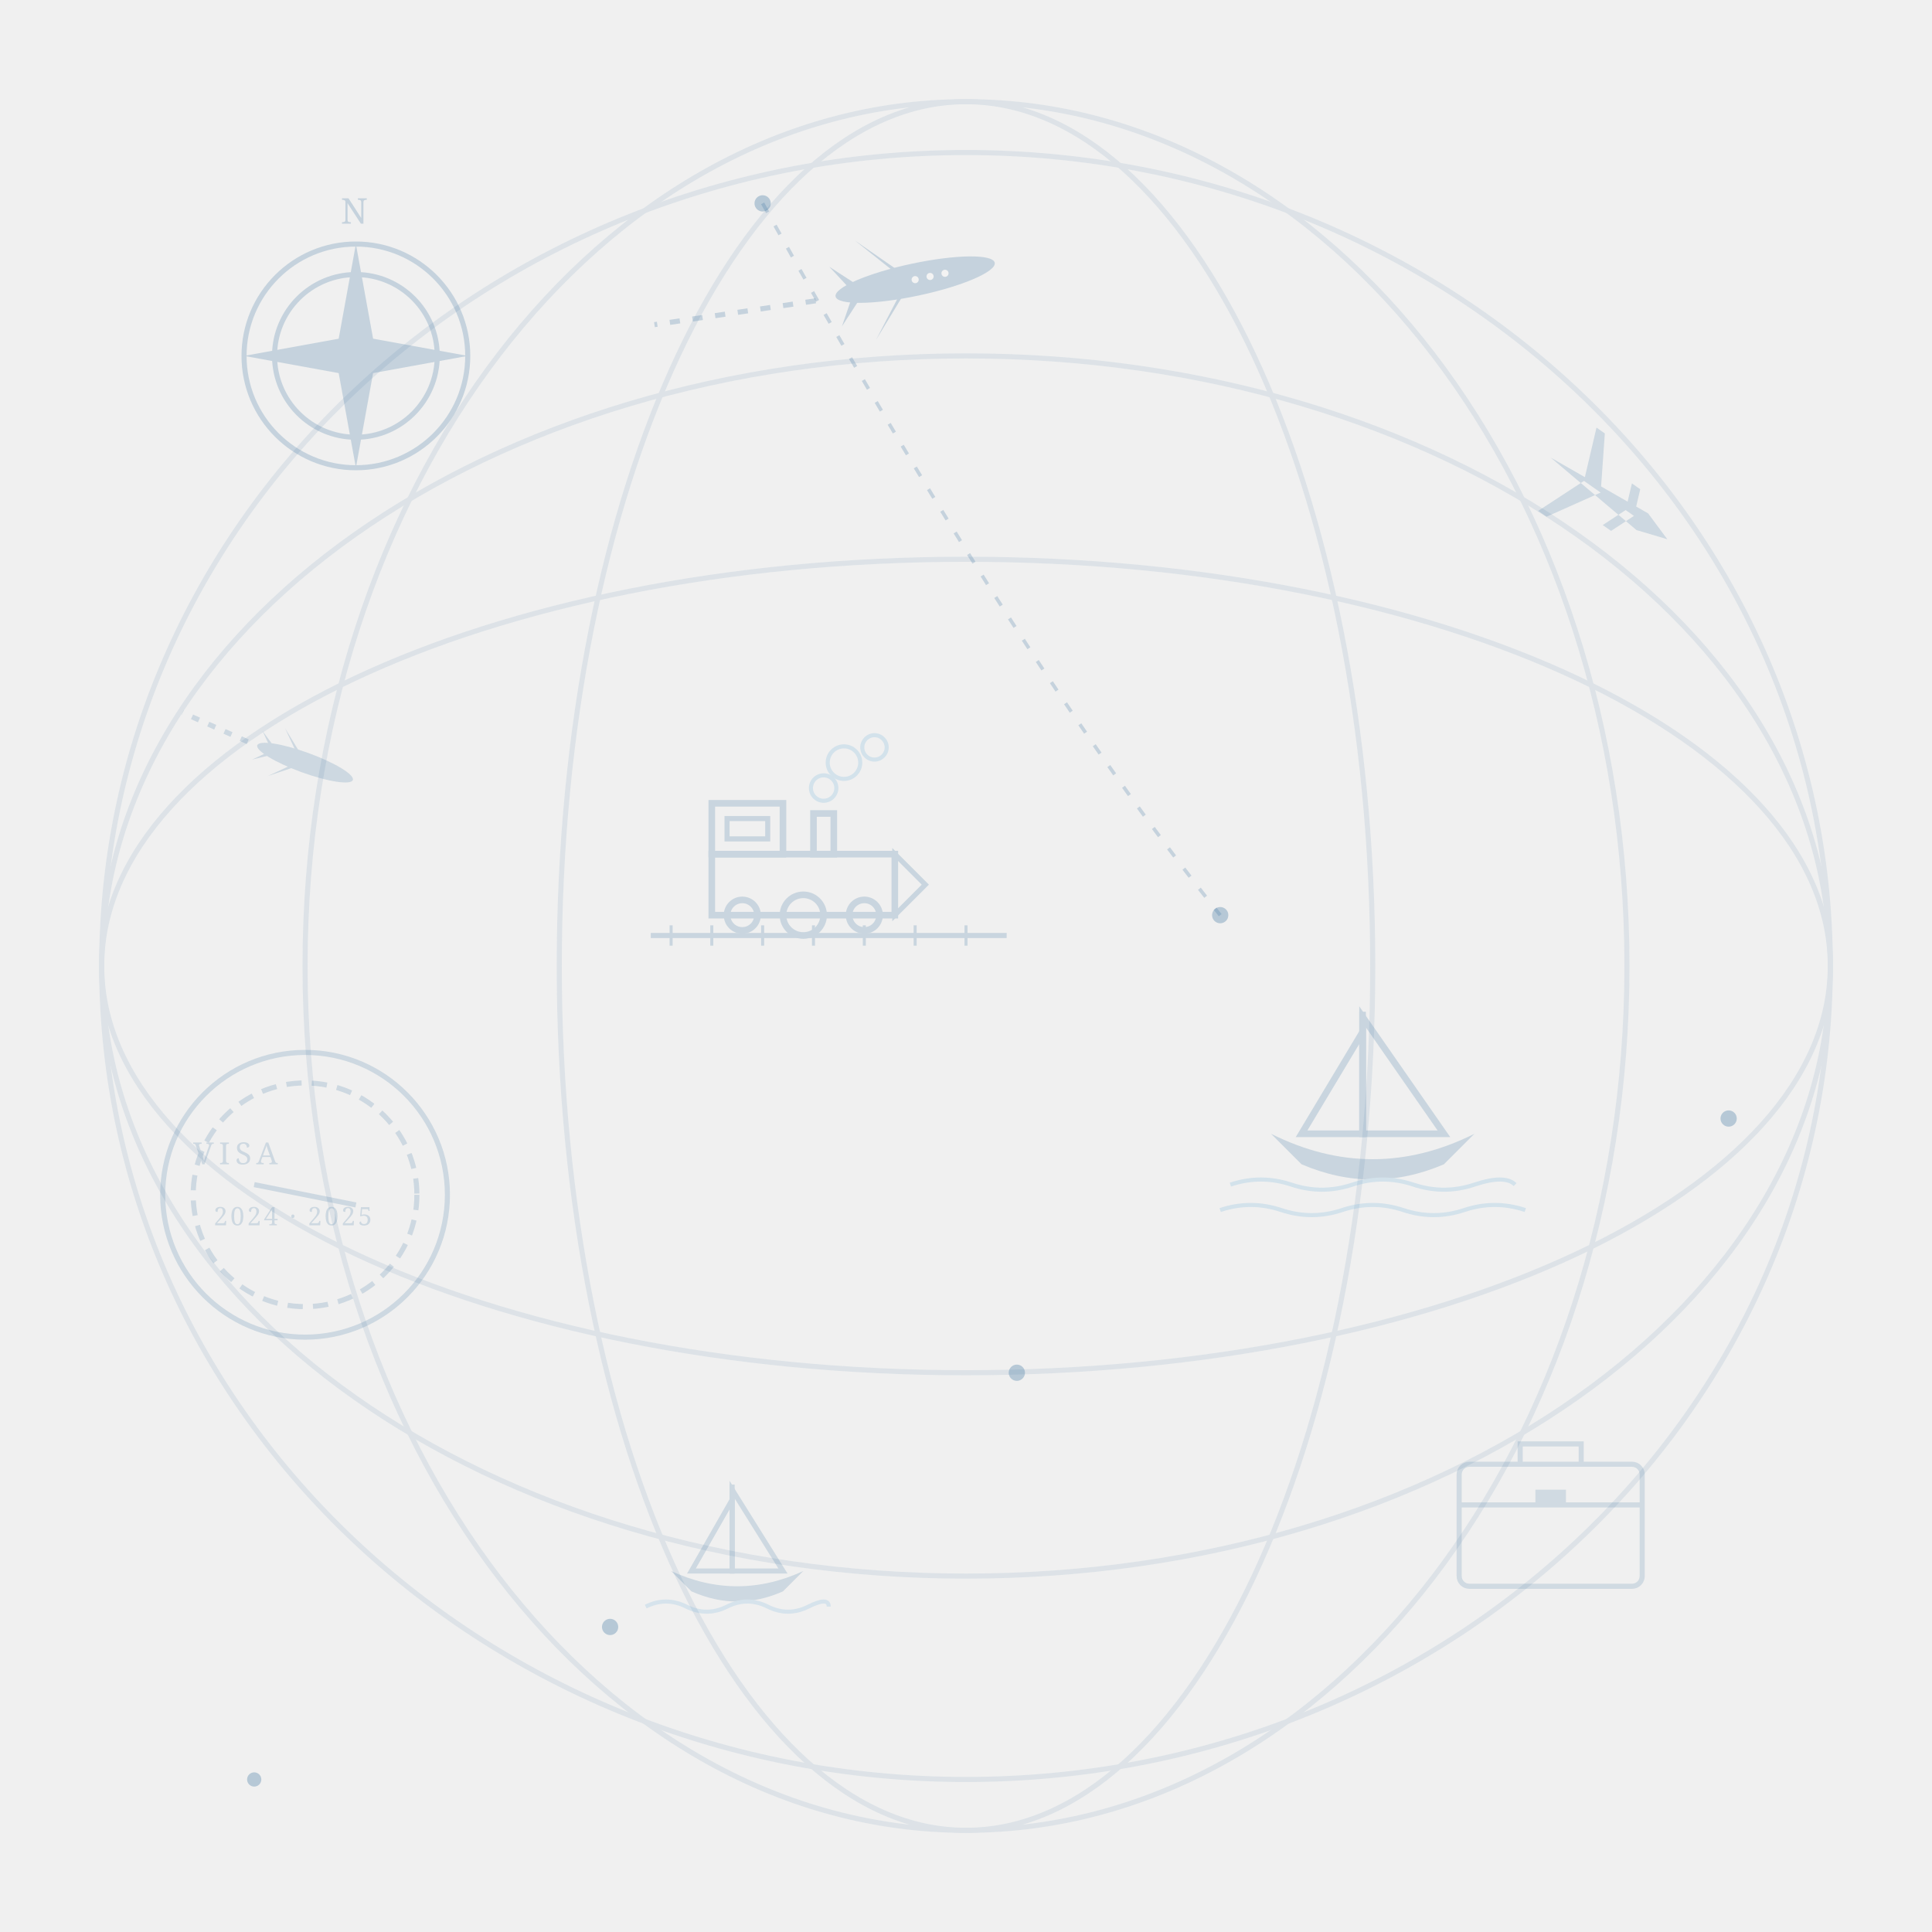
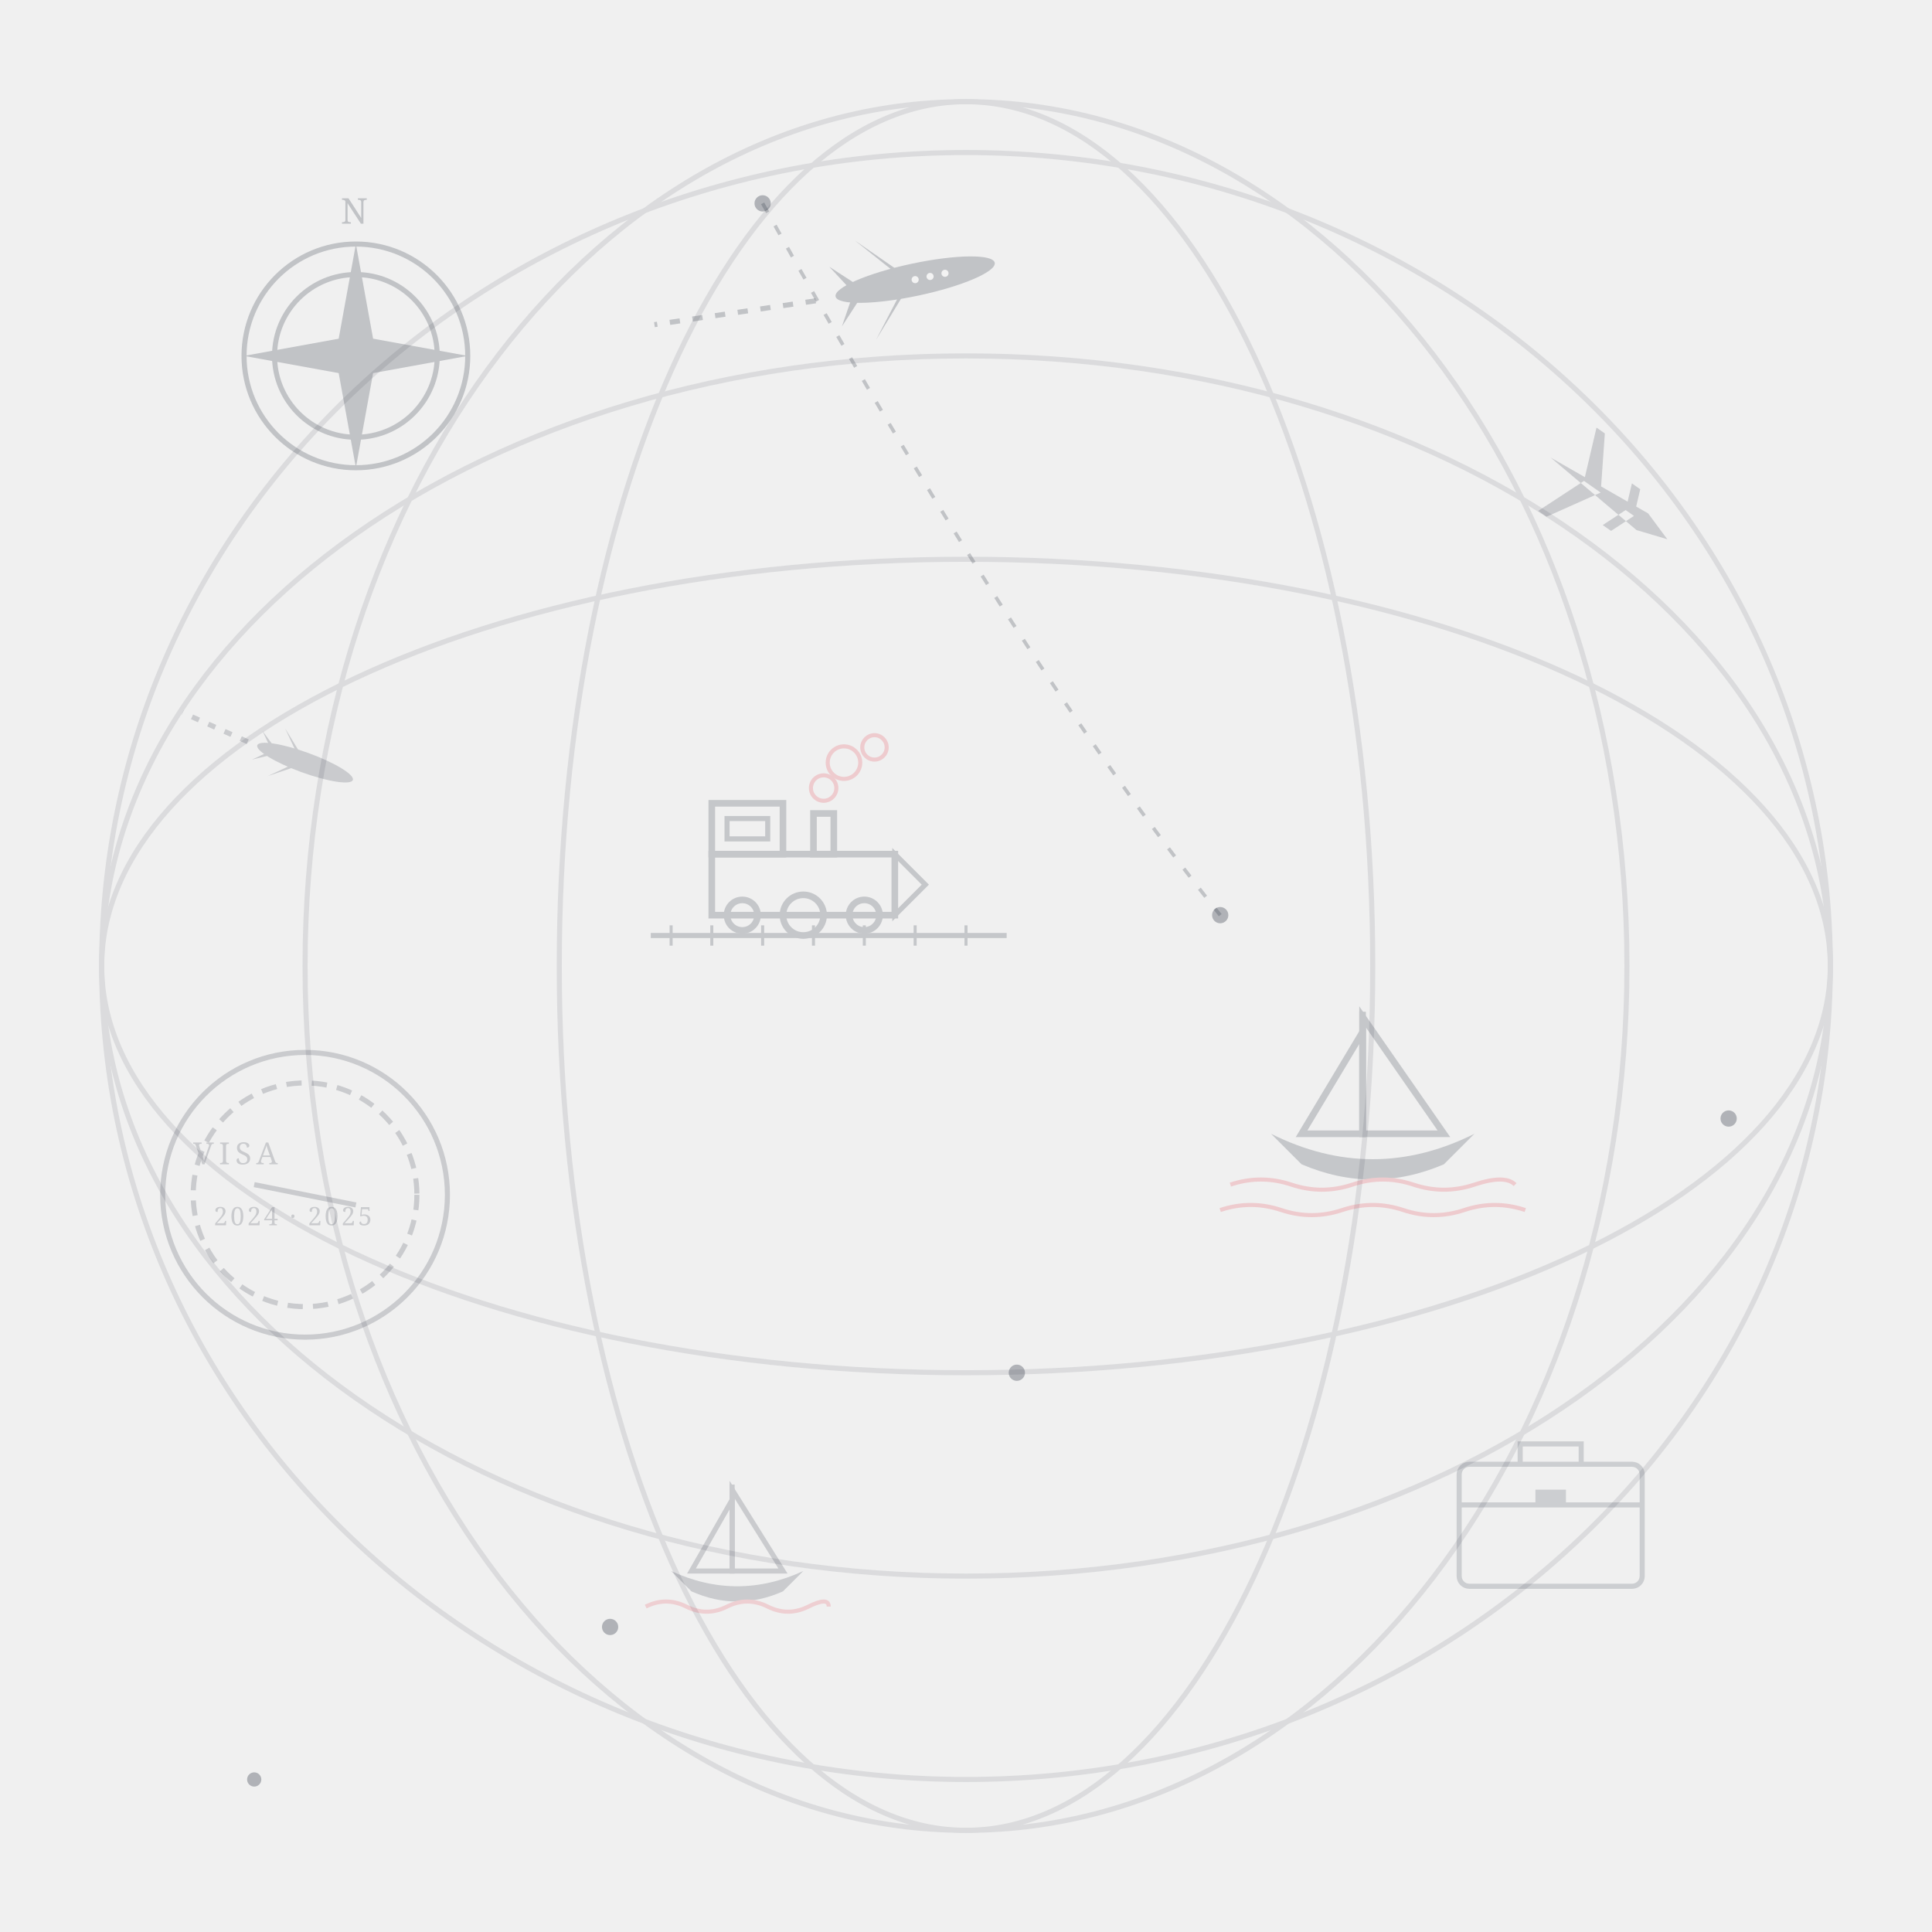
<svg xmlns="http://www.w3.org/2000/svg" width="380" height="380" viewBox="0 0 380 380">
  <defs>
    <style>
-       .line { stroke: #2e6a99; fill: none; stroke-width: 1; }
-       .thick { stroke: #2e6a99; fill: none; stroke-width: 1.3; }
-       .fill { fill: #2e6a99; }
-       .soft { stroke: #5fa8d8; fill: none; stroke-width: 0.8; }
+       .line { stroke: #1a2333; fill: none; stroke-width: 1; }
+       .thick { stroke: #1a2333; fill: none; stroke-width: 1.3; }
+       .fill { fill: #1a2333; }
+       .soft { stroke: #e63946; fill: none; stroke-width: 0.8; }
    </style>
  </defs>
  <g opacity="0.10">
    <ellipse cx="190" cy="190" rx="170" ry="80" class="line" />
    <ellipse cx="190" cy="190" rx="170" ry="120" class="line" />
    <ellipse cx="190" cy="190" rx="170" ry="160" class="line" />
    <ellipse cx="190" cy="190" rx="80" ry="170" class="line" />
    <ellipse cx="190" cy="190" rx="130" ry="170" class="line" />
  </g>
  <g transform="translate(70,70)" opacity="0.22">
    <circle cx="0" cy="0" r="22" class="line" />
    <circle cx="0" cy="0" r="16" class="line" />
    <path d="M 0 -22 L 4 0 L 0 22 L -4 0 Z" class="fill" />
    <path d="M -22 0 L 0 -4 L 22 0 L 0 4 Z" class="fill" />
    <text x="-3" y="-26" font-size="7" font-family="serif" class="fill" stroke="none">N</text>
  </g>
  <g transform="translate(180,55) rotate(-12)" opacity="0.22">
    <ellipse cx="0" cy="0" rx="16" ry="3.2" class="fill" />
    <path d="M -2 -1.5 L -10 -10 L -3 -1.5 Z" class="fill" />
    <path d="M -2 1.5 L -10 10 L -3 1.5 Z" class="fill" />
    <path d="M -13 -1 L -16 -6 L -11 -1 Z" class="fill" />
    <path d="M -13 1 L -16 6 L -11 1 Z" class="fill" />
    <circle cx="6" cy="0" r="0.7" fill="#fff" />
    <circle cx="3" cy="0" r="0.7" fill="#fff" />
    <circle cx="0" cy="0" r="0.7" fill="#fff" />
    <path d="M -20 0 L -52 -2" class="line" stroke-dasharray="2 2.5" stroke-width="1" />
  </g>
  <g transform="translate(305,90) rotate(35)" opacity="0.18">
    <path d="M 0 0 L 22 -2 L 28 0 L 22 2 L 0 0 Z M 8 0 L 4 -10 L 6 -10 L 12 0 M 8 0 L 4 10 L 6 10 L 12 0 M 18 0 L 16 -5 L 18 -5 L 20 0 M 18 0 L 16 5 L 18 5 L 20 0" class="fill" />
  </g>
  <g transform="translate(140,170)" opacity="0.20">
    <line x1="-12" y1="14" x2="58" y2="14" class="line" stroke-width="0.8" />
-     <g stroke="#2e6a99" stroke-width="0.6">
+     <g stroke="#1a2333" stroke-width="0.6">
      <line x1="-8" y1="12" x2="-8" y2="16" />
      <line x1="0" y1="12" x2="0" y2="16" />
      <line x1="10" y1="12" x2="10" y2="16" />
      <line x1="20" y1="12" x2="20" y2="16" />
      <line x1="30" y1="12" x2="30" y2="16" />
      <line x1="40" y1="12" x2="40" y2="16" />
      <line x1="50" y1="12" x2="50" y2="16" />
    </g>
    <rect x="0" y="-2" width="36" height="12" class="thick" />
    <rect x="0" y="-12" width="14" height="10" class="thick" />
    <rect x="3" y="-9" width="8" height="4" class="line" stroke-width="0.6" />
    <rect x="20" y="-10" width="4" height="8" class="thick" />
    <path d="M 36 -2 L 42 4 L 36 10 Z" class="line" />
    <circle cx="6" cy="10" r="3" class="thick" />
    <circle cx="18" cy="10" r="4" class="thick" />
    <circle cx="30" cy="10" r="3" class="thick" />
    <circle cx="22" cy="-15" r="2.5" class="soft" />
    <circle cx="26" cy="-20" r="3.2" class="soft" />
    <circle cx="32" cy="-23" r="2.4" class="soft" />
  </g>
  <g transform="translate(60,235)" opacity="0.18">
    <circle cx="0" cy="0" r="28" class="line" stroke-width="1.5" />
    <circle cx="0" cy="0" r="22" class="line" stroke-width="0.7" stroke-dasharray="3 2" />
    <text x="-22" y="-6" font-size="6" font-family="serif" class="fill" stroke="none" letter-spacing="1">VISA</text>
    <text x="-18" y="6" font-size="5" font-family="serif" class="fill" stroke="none" letter-spacing="0.5">2024 · 2025</text>
    <path d="M -10 -2 L 10 2" class="line" stroke-width="0.6" />
  </g>
  <g transform="translate(270,225)" opacity="0.20">
    <line x1="-2" y1="-2" x2="-2" y2="-26" class="thick" />
    <path d="M -2 -25 L 14 -2 L -2 -2 Z" class="thick" />
    <path d="M -2 -22 L -14 -2 L -2 -2 Z" class="thick" />
    <path d="M -20 -2 Q 0 8, 20 -2 L 14 4 Q 0 10, -14 4 Z" class="fill" />
    <path d="M -28 8 Q -22 6, -16 8 T -4 8 T 8 8 T 20 8 T 28 8" class="soft" />
    <path d="M -30 13 Q -24 11, -18 13 T -6 13 T 6 13 T 18 13 T 30 13" class="soft" />
  </g>
  <g transform="translate(145,310)" opacity="0.18">
    <line x1="-1" y1="-1" x2="-1" y2="-18" class="line" stroke-width="0.9" />
    <path d="M -1 -17 L 9 -1 L -1 -1 Z" class="line" />
    <path d="M -1 -15 L -9 -1 L -1 -1 Z" class="line" />
    <path d="M -13 -1 Q 0 5, 13 -1 L 9 3 Q 0 7, -9 3 Z" class="fill" />
    <path d="M -18 6 Q -14 4, -10 6 T -2 6 T 6 6 T 14 6 T 18 6" class="soft" />
  </g>
  <g transform="translate(305,300)" opacity="0.17">
    <rect x="-18" y="-12" width="36" height="24" rx="2" class="line" />
    <line x1="-18" y1="-4" x2="18" y2="-4" class="line" />
    <path d="M -6 -12 L -6 -16 L 6 -16 L 6 -12" class="line" />
    <rect x="-3" y="-7" width="6" height="3" class="fill" />
  </g>
  <g transform="translate(60,150) rotate(20)" opacity="0.18">
    <ellipse cx="0" cy="0" rx="10" ry="2" class="fill" />
    <path d="M -1 -1 L -6 -5 L -2 -1 Z" class="fill" />
    <path d="M -1 1 L -6 5 L -2 1 Z" class="fill" />
    <path d="M -8 -1 L -10 -3 L -7 -1 Z" class="fill" />
    <path d="M -8 1 L -10 3 L -7 1 Z" class="fill" />
    <path d="M -12 0 L -26 -1" class="line" stroke-dasharray="1.5 2" stroke-width="0.8" />
  </g>
  <g class="fill" opacity="0.30">
    <circle cx="150" cy="40" r="1.6" />
    <circle cx="240" cy="180" r="1.6" />
    <circle cx="120" cy="320" r="1.6" />
    <circle cx="340" cy="220" r="1.6" />
    <circle cx="200" cy="270" r="1.6" />
    <circle cx="50" cy="350" r="1.4" />
  </g>
-   <path d="M 150 40 Q 200 130, 240 180" stroke="#2e6a99" stroke-width="0.7" stroke-dasharray="2 3" opacity="0.22" fill="none" />
+   <path d="M 150 40 Q 200 130, 240 180" stroke="#1a2333" stroke-width="0.7" stroke-dasharray="2 3" opacity="0.22" fill="none" />
</svg>
